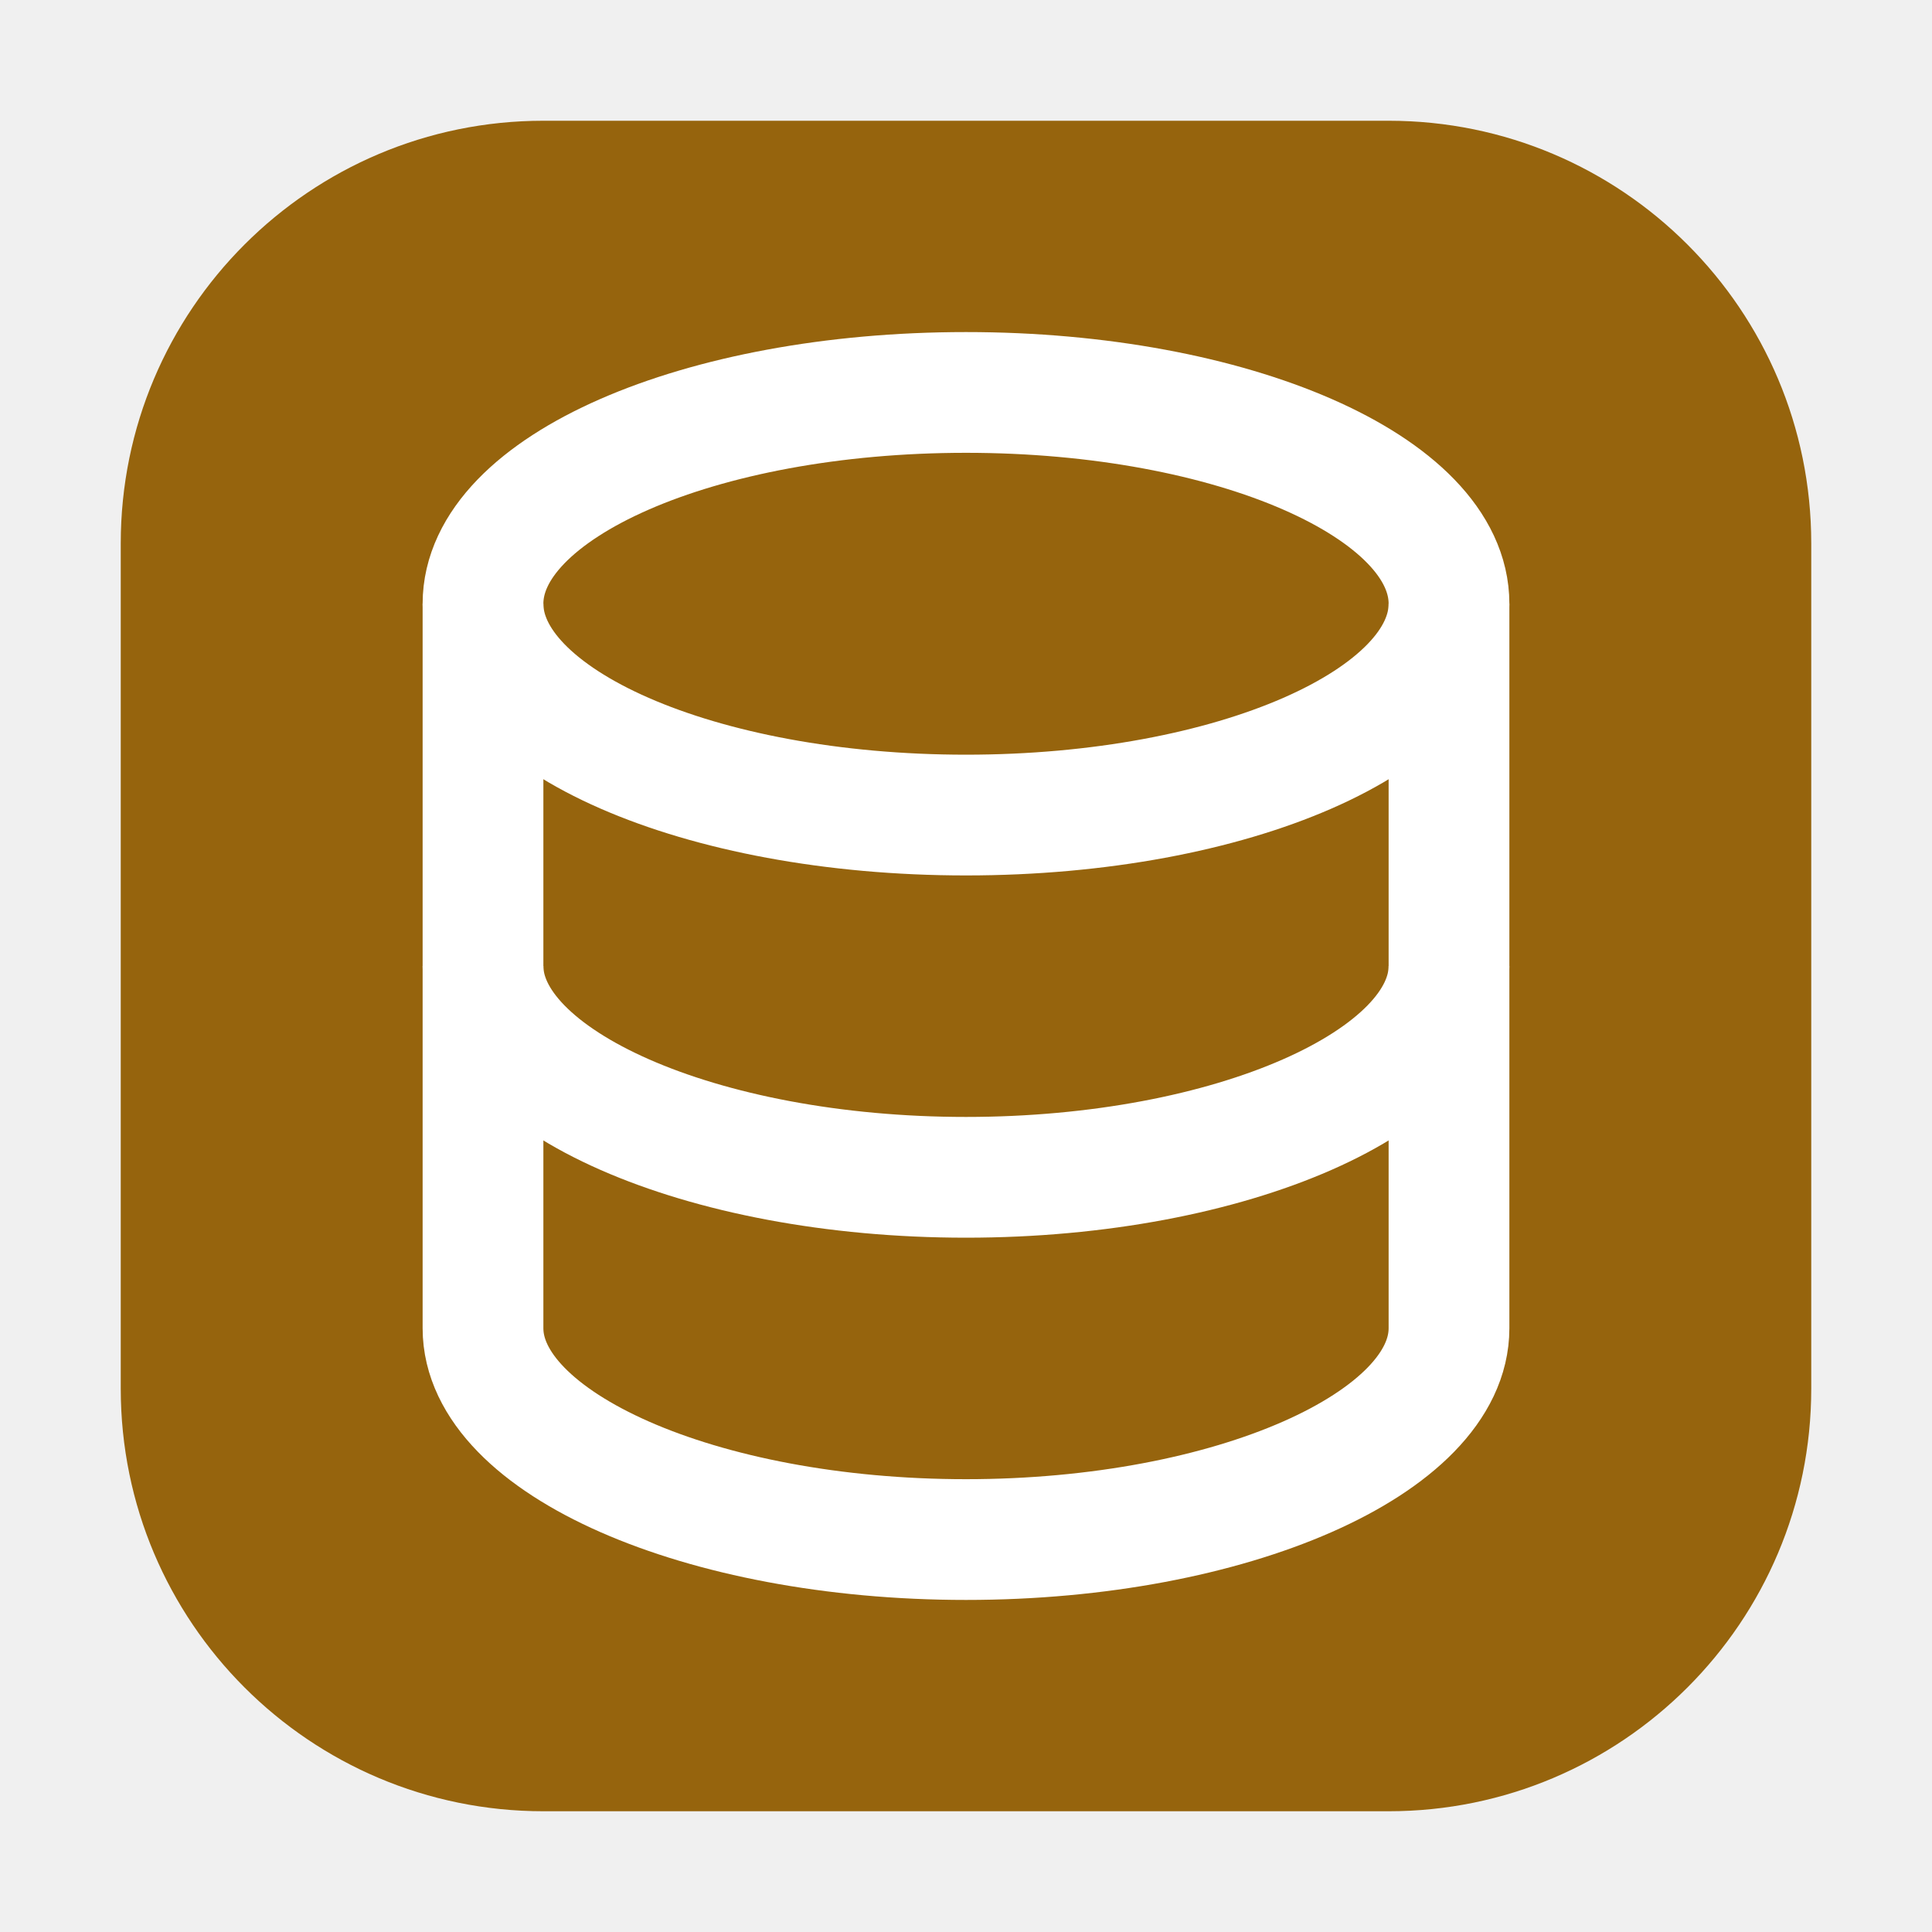
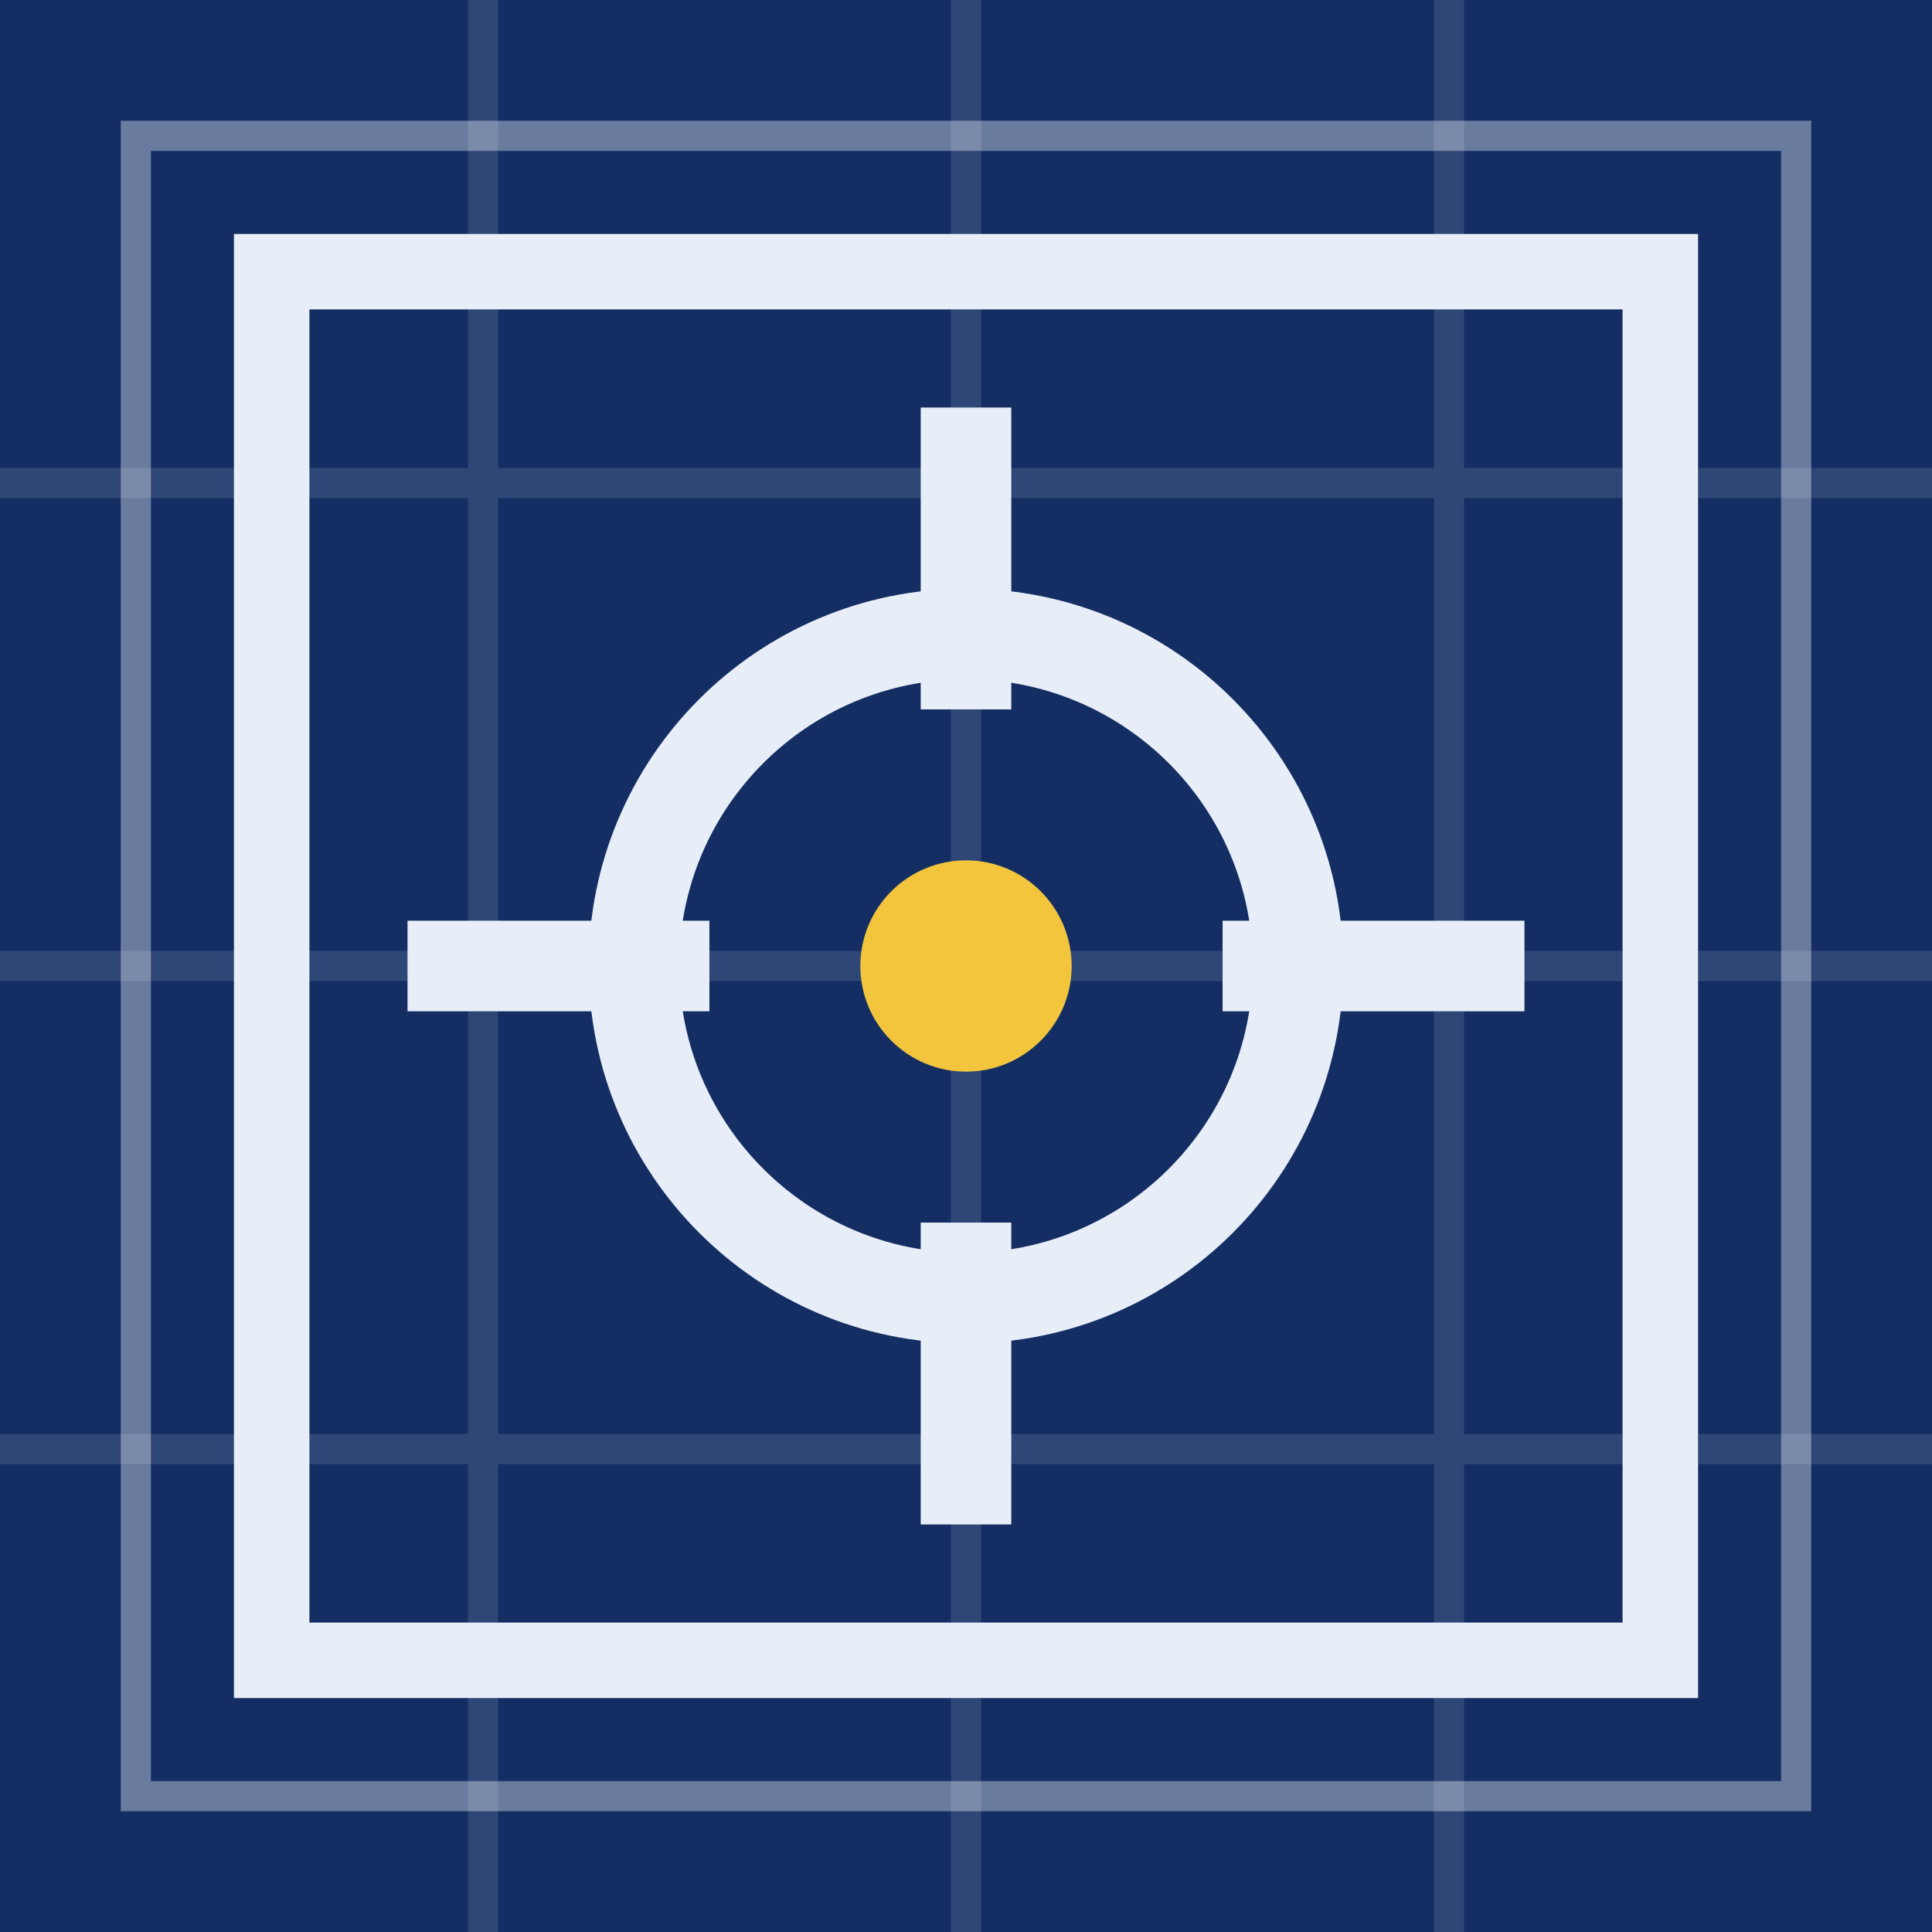
- <svg xmlns="http://www.w3.org/2000/svg" viewBox="0 0 32 32">
-   <rect x="2" y="2" width="28" height="28" rx="7" fill="#96640d" />
-   <ellipse cx="16" cy="10" rx="8" ry="3.5" fill="none" stroke="#fff" stroke-width="2" />
-   <path d="M8 10v12c0 1.9 3.6 3.5 8 3.5s8-1.6 8-3.5V10" fill="none" stroke="#fff" stroke-width="2" />
-   <path d="M8 16c0 1.9 3.6 3.5 8 3.5s8-1.6 8-3.5" fill="none" stroke="#fff" stroke-width="2" />
+ <svg xmlns="http://www.w3.org/2000/svg" viewBox="0 0 128 128">
+   <rect width="128" height="128" fill="#142e63" />
+   <g stroke="#e8eef7" stroke-opacity=".13" stroke-width="2">
+     <path d="M32 0v128M64 0v128M96 0v128M0 32h128M0 64h128M0 96h128" />
+   </g>
+   <rect x="18" y="18" width="92" height="92" fill="none" stroke="#e8eef7" stroke-width="5" />
+   <rect x="9" y="9" width="110" height="110" fill="none" stroke="#e8eef7" stroke-opacity=".4" stroke-width="2" />
+   <circle cx="64" cy="64" r="22" fill="none" stroke="#e8eef7" stroke-width="6" />
+   <path d="M64 30v14M64 84v14M30 64h14M84 64h14" stroke="#e8eef7" stroke-width="6" stroke-linecap="square" />
+   <circle cx="64" cy="64" r="7" fill="#f2c53d" />
</svg>
